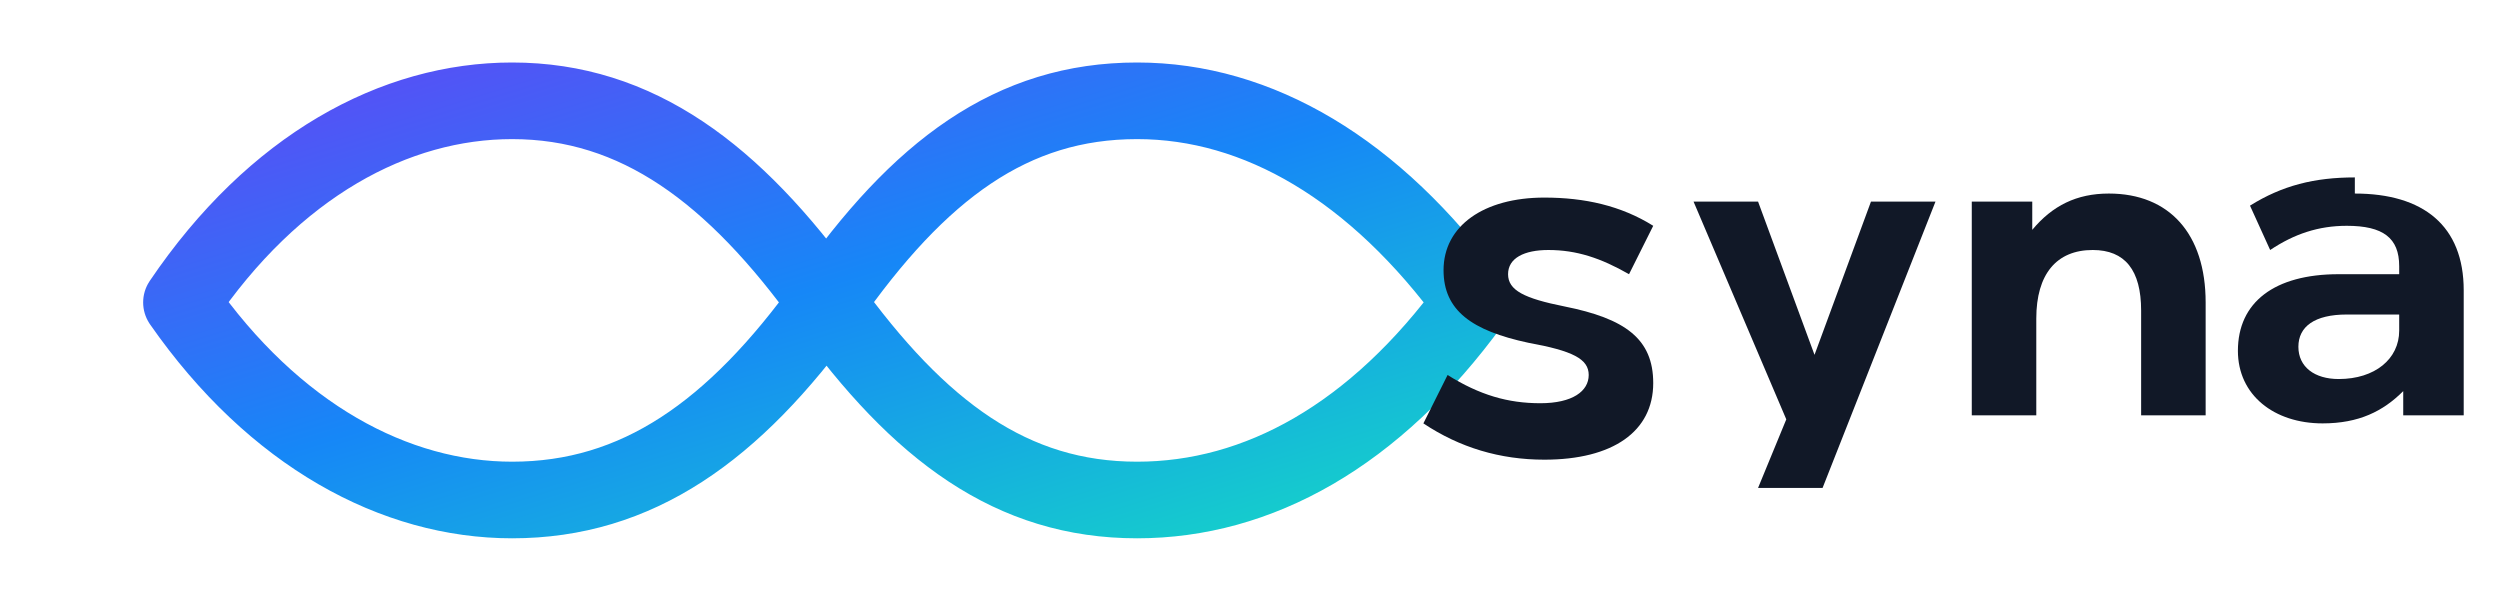
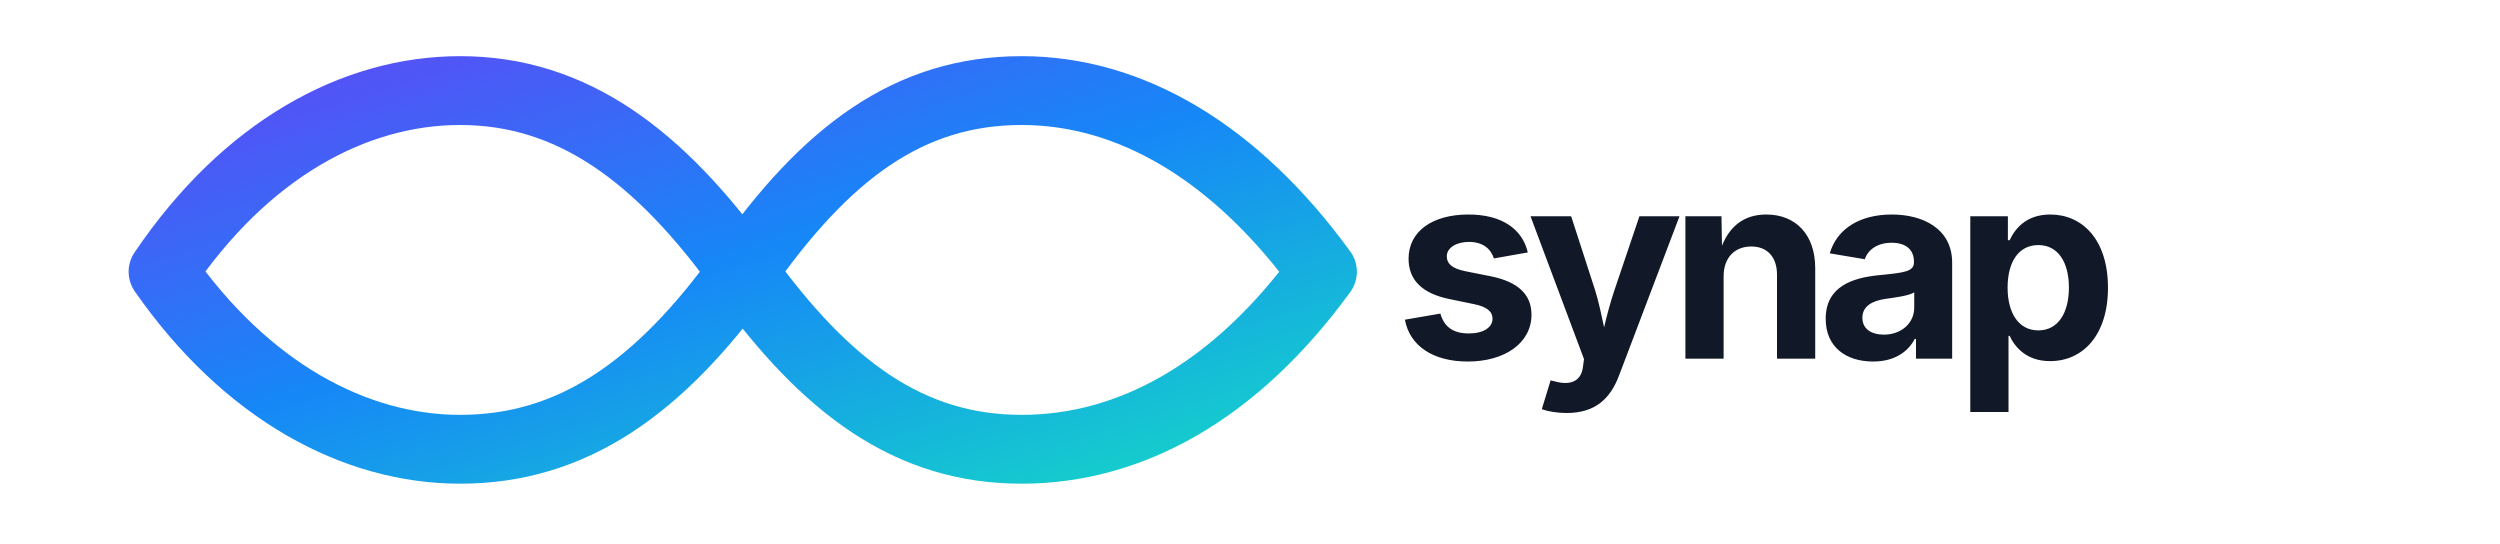
- <svg xmlns="http://www.w3.org/2000/svg" viewBox="0 0 620 150" role="img" aria-labelledby="t d">
+ <svg xmlns="http://www.w3.org/2000/svg" viewBox="0 0 690 150" role="img" aria-labelledby="t d">
  <defs>
    <linearGradient id="g" x1="0" y1="0" x2="1" y2="1">
      <stop offset="0" stop-color="#5B4CF6" />
      <stop offset=".48" stop-color="#1687F7" />
      <stop offset="1" stop-color="#15D4C8" />
    </linearGradient>
  </defs>
  <g transform="translate(10 17)">
    <path d="M35 58c23-34 53-50 82-50 31 0 55 18 78 50 23 32 46 49 77 49 30 0 59-16 83-49-24-33-53-50-83-50-31 0-54 17-77 50-23 32-47 49-78 49-29 0-59-16-82-49Z" fill="none" stroke="url(#g)" stroke-width="19" stroke-linecap="round" stroke-linejoin="round" />
  </g>
-   <g fill="#111827">
-     <path d="M383 49c-15 0-25 7-25 18 0 10 7 15 21 18 11 2 15 4 15 8 0 4-4 7-12 7-8 0-15-2-23-7l-6 12c9 6 19 9 30 9 17 0 27-7 27-19 0-11-7-16-22-19-10-2-14-4-14-8 0-4 4-6 10-6 7 0 13 2 20 6l6-12c-8-5-17-7-27-7Z" />
-     <path d="M420 50h16l14 38 14-38h16l-28 71h-16l7-17-23-54Z" />
-     <path d="M489 50h15v7c5-6 11-9 19-9 15 0 24 10 24 27v28h-16V77c0-10-4-15-12-15-9 0-14 6-14 17v24h-16V50Z" />
-     <path d="M584 48c17 0 27 8 27 24v31h-15v-6c-5 5-11 8-20 8-12 0-21-7-21-18 0-12 9-19 25-19h15v-2c0-7-4-10-13-10-7 0-13 2-19 6l-5-11c8-5 16-7 26-7Zm-4 46c9 0 15-5 15-12v-4h-13c-8 0-12 3-12 8 0 5 4 8 10 8Z" />
-   </g>
+   <text x="385" y="99" fill="#111827" font-family="Inter,-apple-system,BlinkMacSystemFont,'Segoe UI',Arial,sans-serif" font-size="72" font-weight="700" letter-spacing="-4">synap</text>
</svg>
